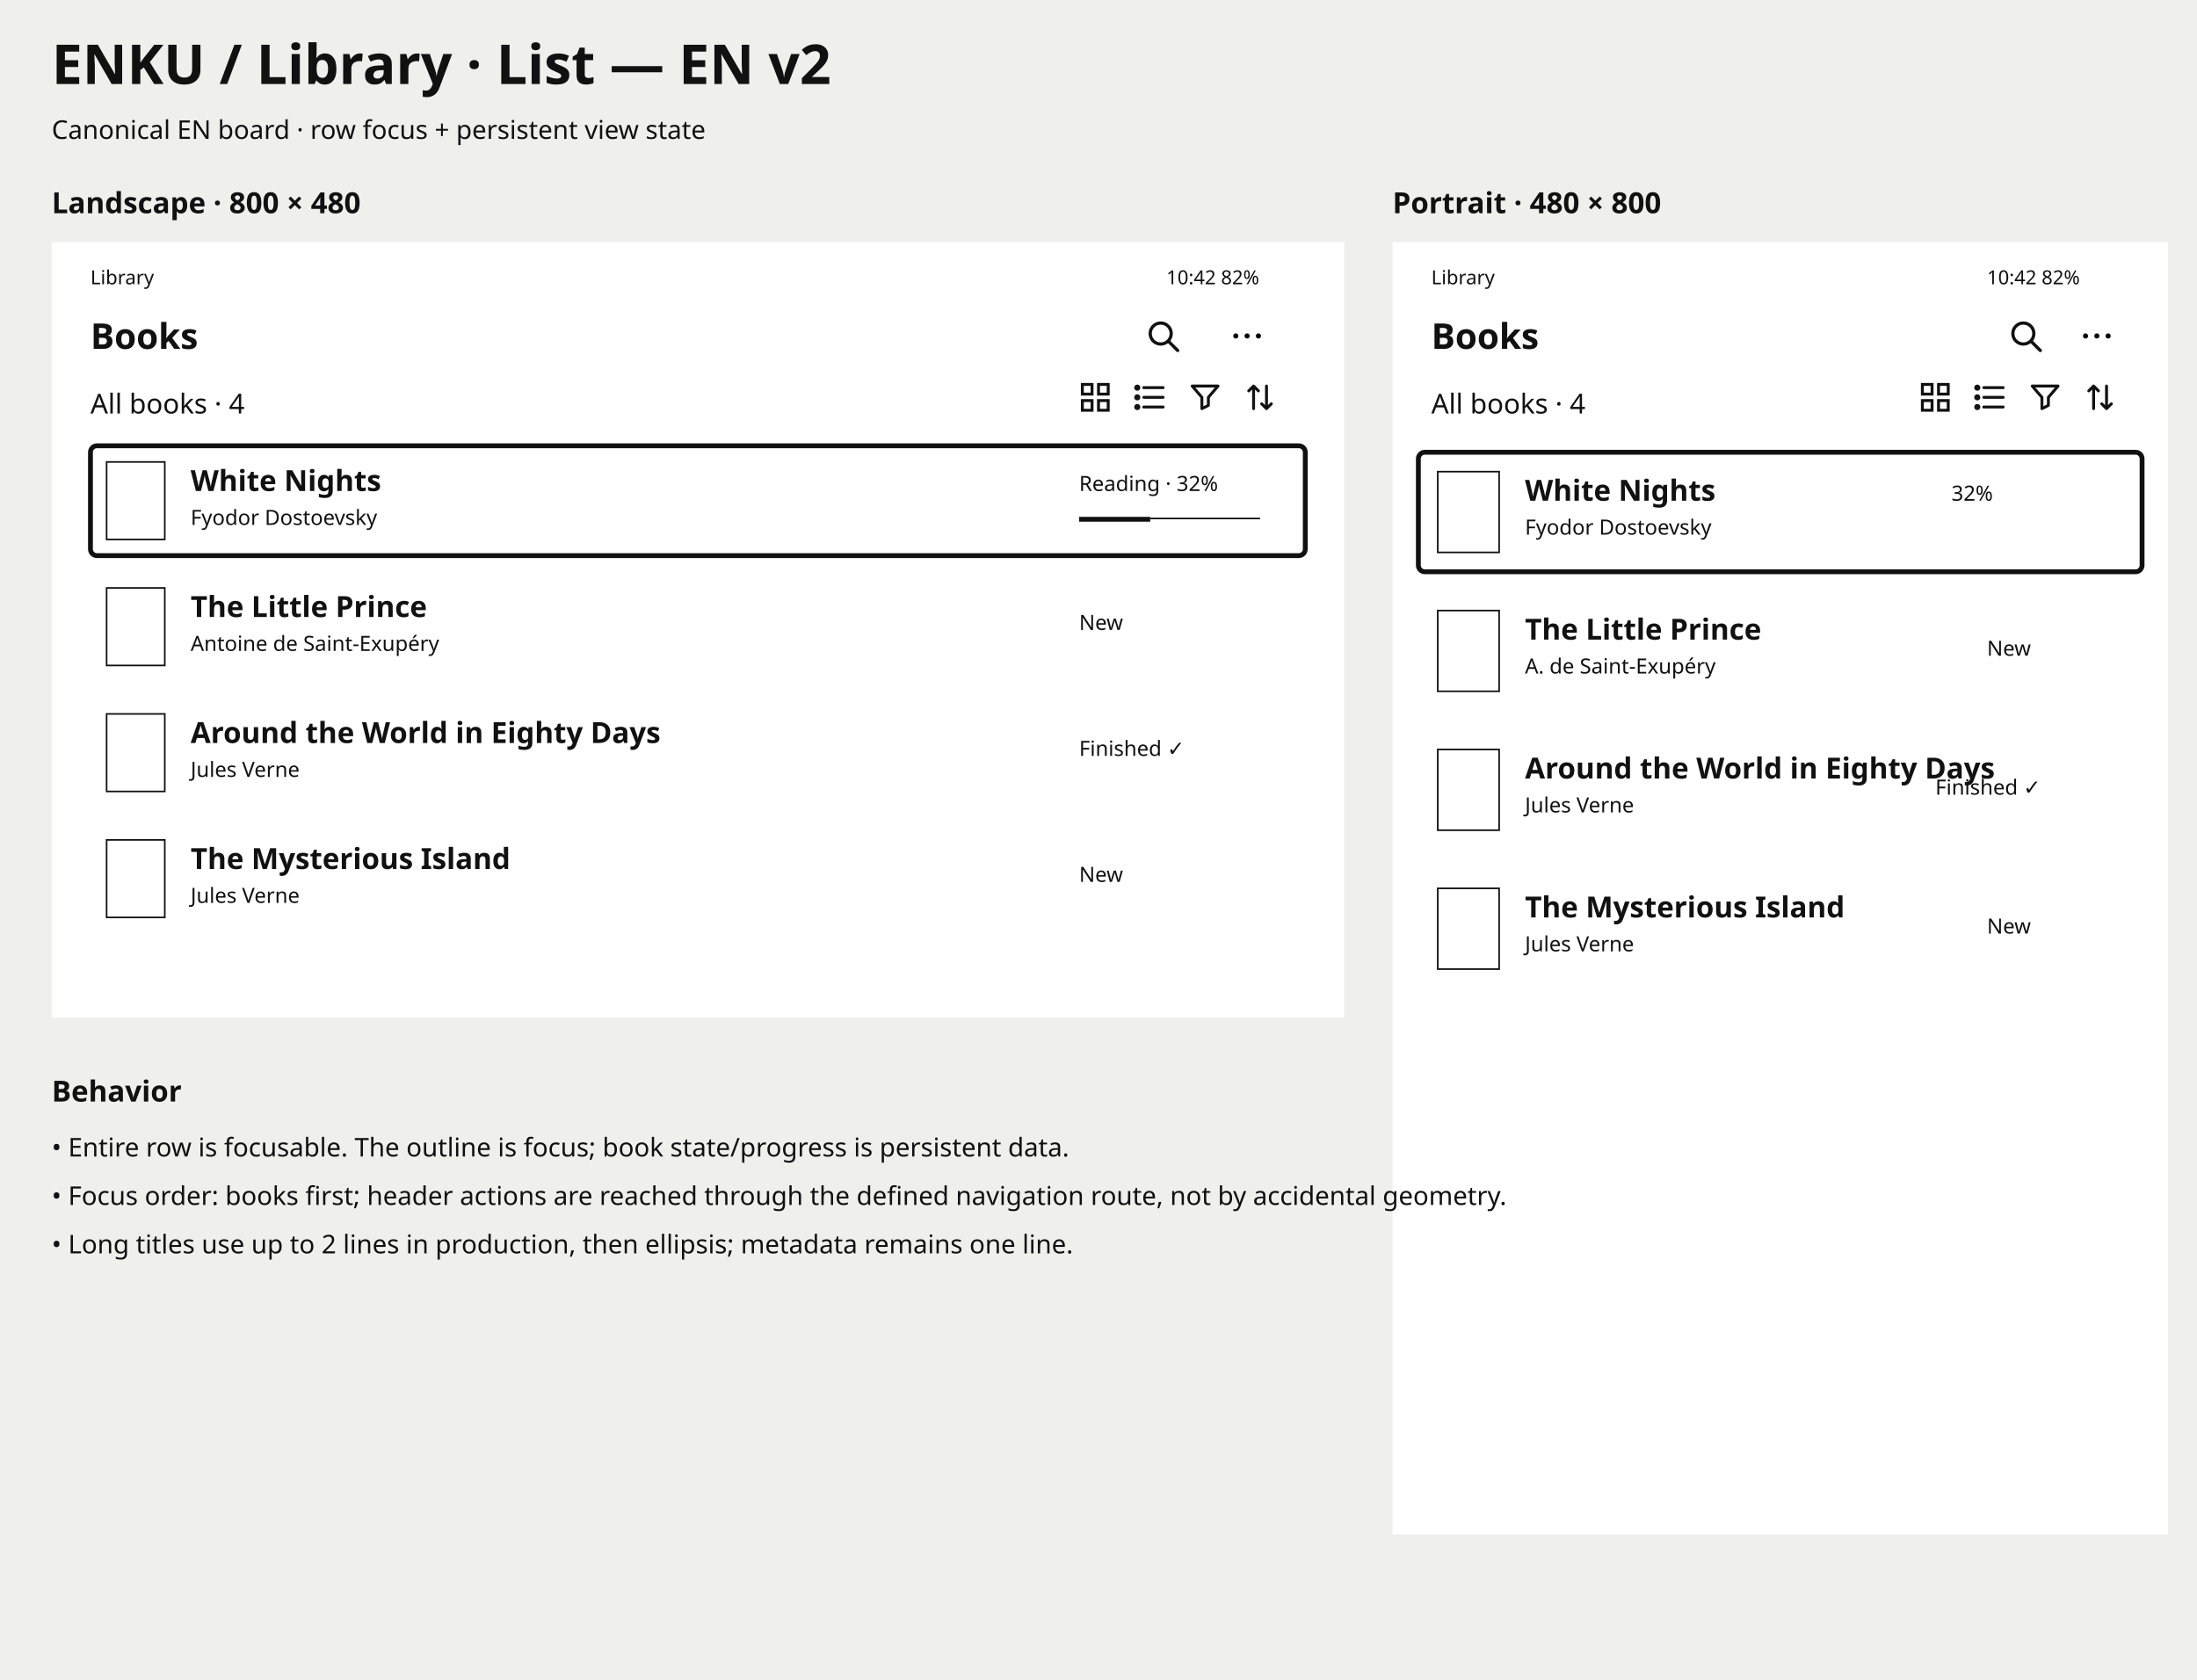
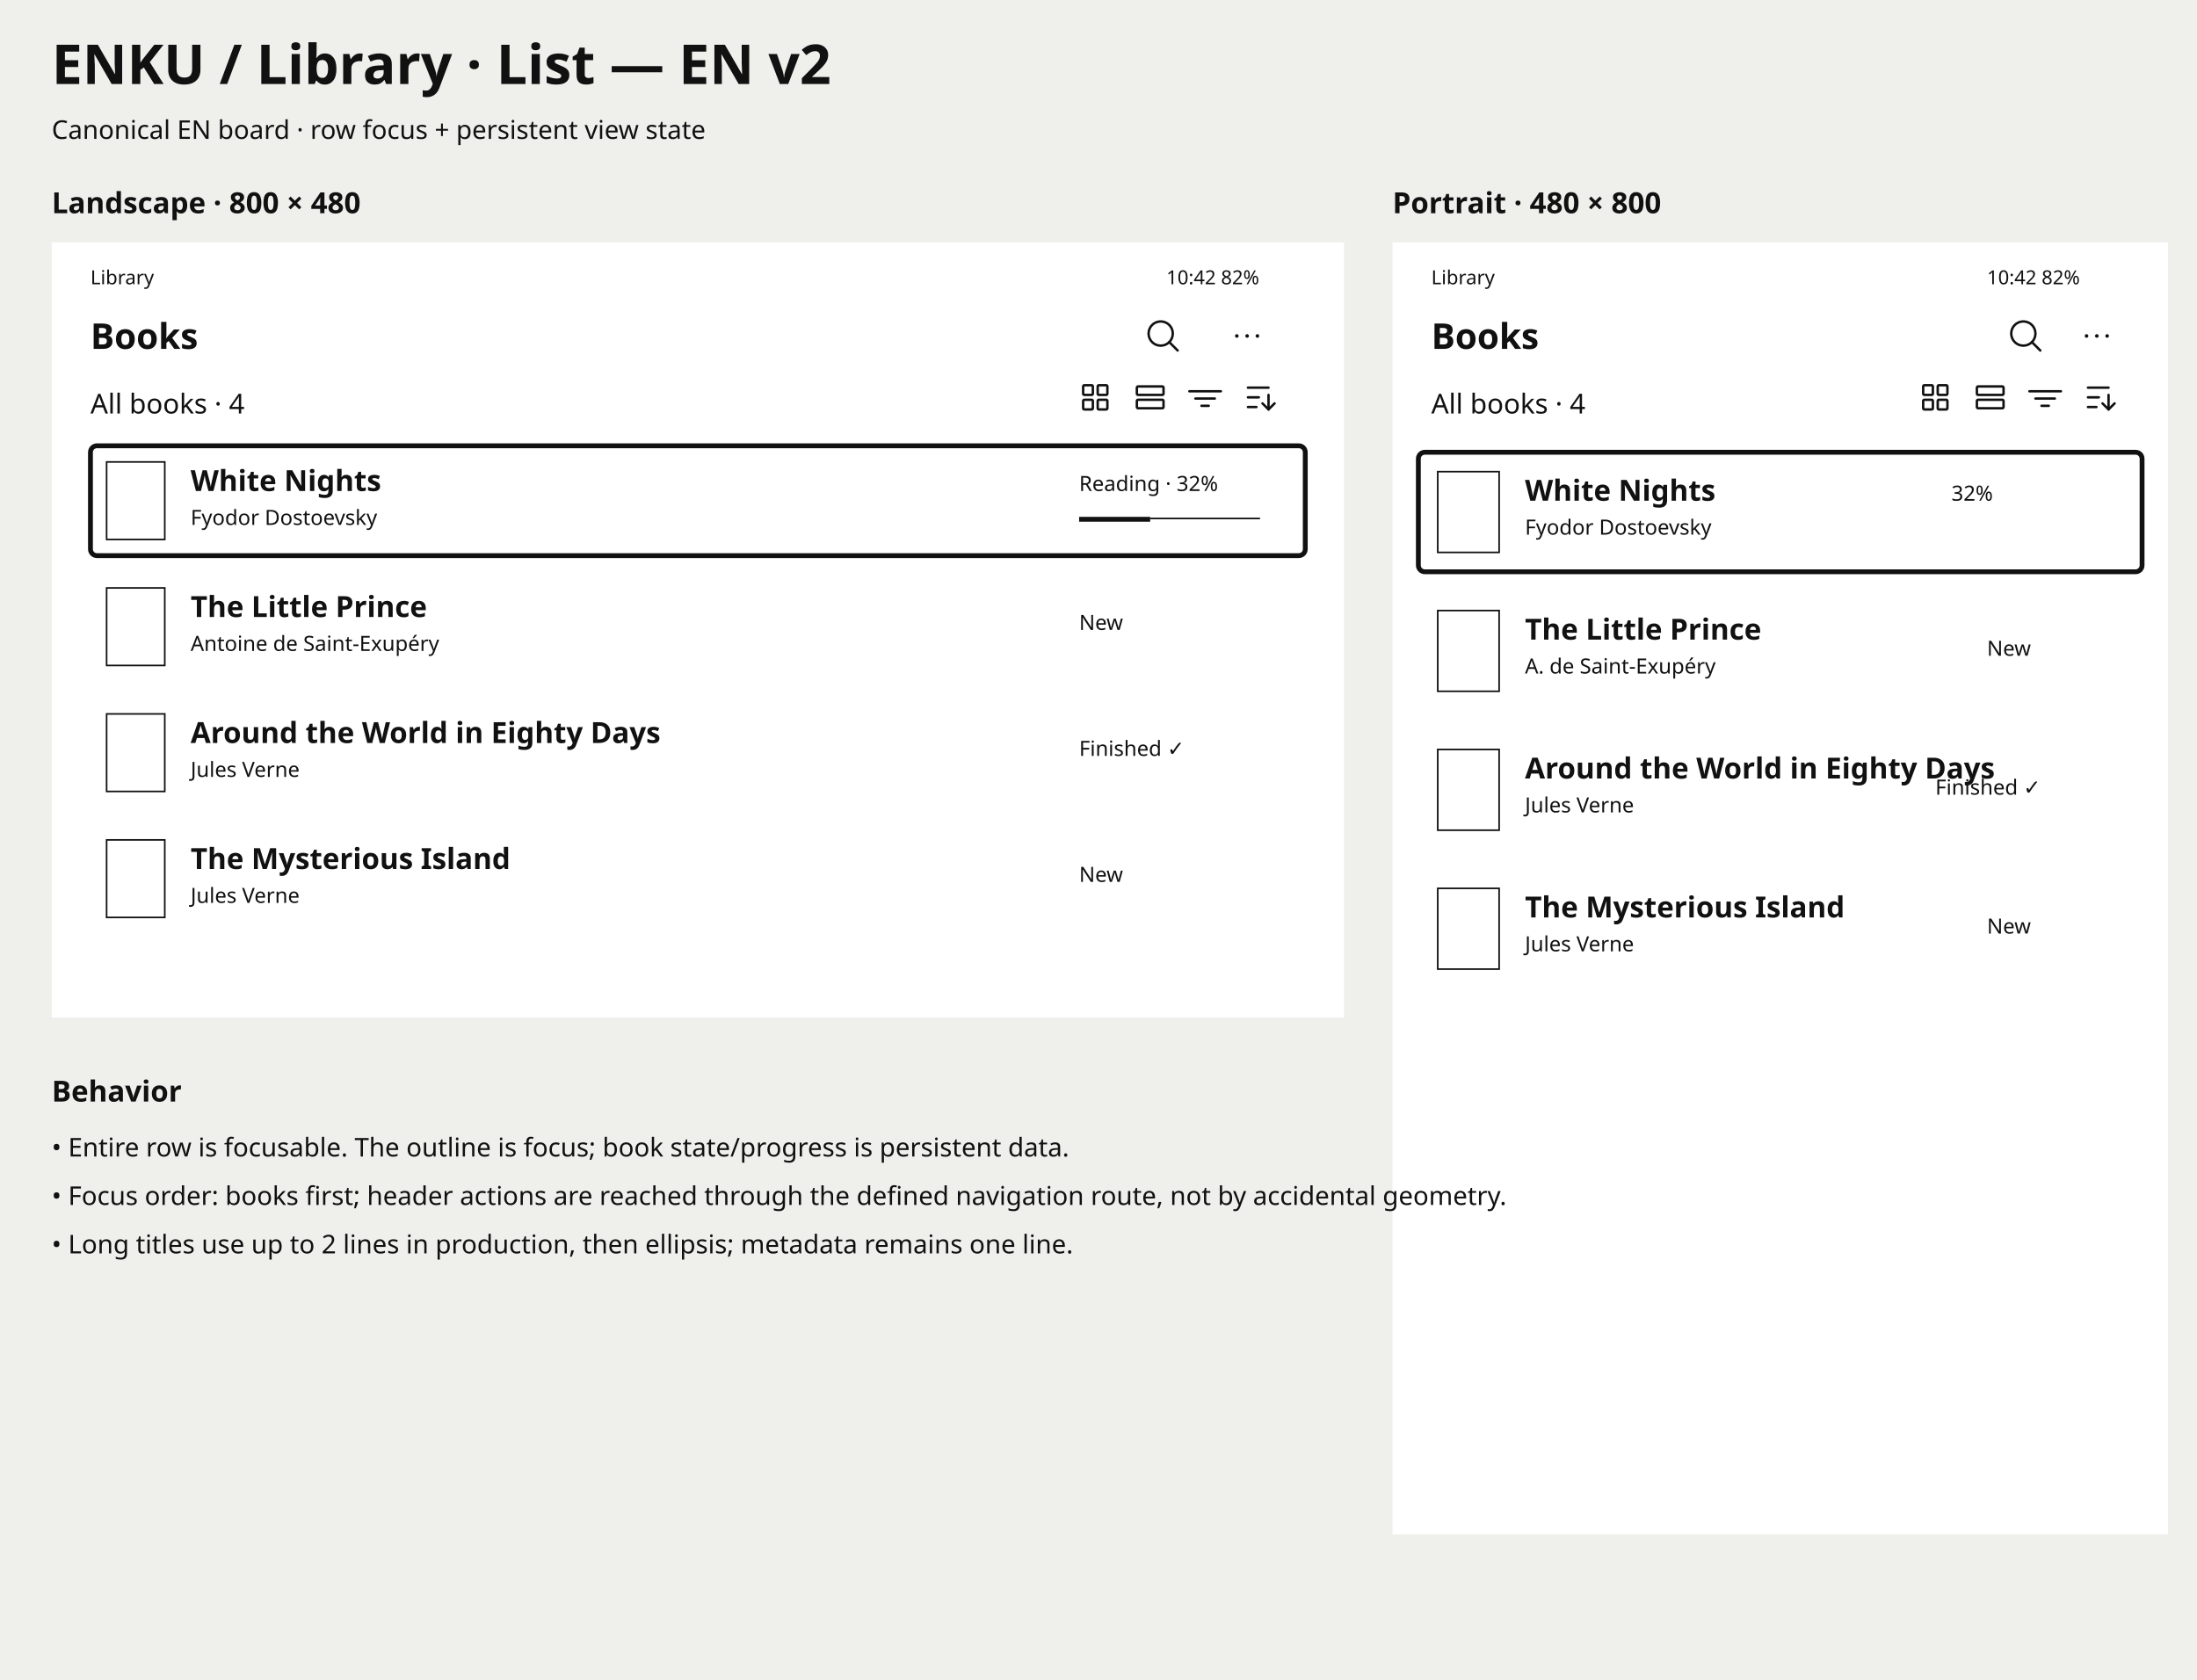
<svg xmlns="http://www.w3.org/2000/svg" width="1360" height="1040" viewBox="0 0 1360 1040">
  <style>
text{font-family:"Noto Sans",Arial,sans-serif;fill:#111}
.h1{font-size:34px;font-weight:700}.sub{font-size:16px}.label{font-size:18px;font-weight:700}
.title{font-size:22px;font-weight:700}.body{font-size:17px}.meta{font-size:13px}.small{font-size:12px}
.bg{fill:#efefec}.panel{fill:#fff}.row{fill:#fff;stroke:#111;stroke-width:1}.focus{fill:#fff;stroke:#111;stroke-width:3}
.btn{fill:#111}.btnt{fill:#fff;font-size:17px;font-weight:700}.outline{fill:#fff;stroke:#111;stroke-width:1}
.cover{fill:#fff;stroke:#111;stroke-width:1}.bar{fill:#111}.hair{stroke:#111;stroke-width:1}
</style>
  <rect class="bg" width="1360" height="1040" />
  <text class="h1" x="32" y="52">ENKU / Library · List — EN v2</text>
  <text class="sub" x="32" y="86">Canonical EN board · row focus + persistent view state</text>
  <text class="label" x="32" y="132">Landscape · 800 × 480</text>
  <text class="label" x="862" y="132">Portrait · 480 × 800</text>
  <g transform="translate(32,150)">
    <rect class="panel" width="800" height="480" />
    <text class="small" x="24" y="26">Library</text>
    <text class="small" x="690" y="26">10:42   82%</text>
    <text class="title" x="24" y="66">Books</text>
-     <g transform="translate(676,46)">
-       <circle cx="10.5" cy="10.5" r="6.5" fill="none" stroke="#111" stroke-width="2" />
-       <path d="M15.5 15.5L21 21" fill="none" stroke="#111" stroke-width="2" stroke-linecap="round" />
+     <g transform="translate(676,46) scale(0.09375)">
+       <circle cx="112" cy="112" r="80" fill="none" stroke="#111" stroke-linecap="round" stroke-linejoin="round" stroke-width="16" />
+       <line x1="168.57" y1="168.57" x2="224" y2="224" fill="none" stroke="#111" stroke-linecap="round" stroke-linejoin="round" stroke-width="16" />
    </g>
-     <g transform="translate(728,46)">
-       <circle cx="5" cy="12" r="1.6" />
-       <circle cx="12" cy="12" r="1.6" />
-       <circle cx="19" cy="12" r="1.6" />
+     <g transform="translate(728,46) scale(0.09375)">
+       <circle cx="128" cy="128" r="12" fill="#111" />
+       <circle cx="196" cy="128" r="12" fill="#111" />
+       <circle cx="60" cy="128" r="12" fill="#111" />
    </g>
    <text class="body" x="24" y="106">All books · 4</text>
-     <g transform="translate(634,84)" fill="none" stroke="#111" stroke-width="1.8">
-       <rect x="4" y="4" width="6" height="6" />
-       <rect x="14" y="4" width="6" height="6" />
-       <rect x="4" y="14" width="6" height="6" />
-       <rect x="14" y="14" width="6" height="6" />
+     <g transform="translate(634,84) scale(0.09375)">
+       <rect x="48" y="48" width="64" height="64" rx="8" fill="none" stroke="#111" stroke-linecap="round" stroke-linejoin="round" stroke-width="16" />
+       <rect x="144" y="48" width="64" height="64" rx="8" fill="none" stroke="#111" stroke-linecap="round" stroke-linejoin="round" stroke-width="16" />
+       <rect x="48" y="144" width="64" height="64" rx="8" fill="none" stroke="#111" stroke-linecap="round" stroke-linejoin="round" stroke-width="16" />
+       <rect x="144" y="144" width="64" height="64" rx="8" fill="none" stroke="#111" stroke-linecap="round" stroke-linejoin="round" stroke-width="16" />
    </g>
-     <g transform="translate(668,84)" fill="none" stroke="#111" stroke-width="1.8" stroke-linecap="round">
-       <path d="M8 6h12M8 12h12M8 18h12" />
-       <circle cx="4" cy="6" r="1" />
-       <circle cx="4" cy="12" r="1" />
-       <circle cx="4" cy="18" r="1" />
+     <g transform="translate(668,84) scale(0.09375)">
+       <rect x="40" y="144" width="176" height="56" rx="8" fill="none" stroke="#111" stroke-linecap="round" stroke-linejoin="round" stroke-width="16" />
+       <rect x="40" y="56" width="176" height="56" rx="8" fill="none" stroke="#111" stroke-linecap="round" stroke-linejoin="round" stroke-width="16" />
    </g>
-     <g transform="translate(702,84)">
-       <path d="M4 5h16l-6 7v5l-4 2v-7z" fill="none" stroke="#111" stroke-width="1.8" stroke-linejoin="round" />
+     <g transform="translate(702,84) scale(0.09375)">
+       <line x1="64" y1="136" x2="192" y2="136" stroke="#111" stroke-linecap="round" stroke-linejoin="round" stroke-width="16" />
+       <line x1="24" y1="88" x2="232" y2="88" stroke="#111" stroke-linecap="round" stroke-linejoin="round" stroke-width="16" />
+       <line x1="104" y1="184" x2="152" y2="184" stroke="#111" stroke-linecap="round" stroke-linejoin="round" stroke-width="16" />
    </g>
-     <g transform="translate(736,84)" fill="none" stroke="#111" stroke-width="1.8" stroke-linecap="round" stroke-linejoin="round">
-       <path d="M8 5v14M5 8l3-3 3 3M16 19V5M13 16l3 3 3-3" />
+     <g transform="translate(736,84) scale(0.09375)">
+       <line x1="48" y1="128" x2="120" y2="128" stroke="#111" stroke-linecap="round" stroke-linejoin="round" stroke-width="16" />
+       <line x1="48" y1="64" x2="184" y2="64" stroke="#111" stroke-linecap="round" stroke-linejoin="round" stroke-width="16" />
+       <line x1="48" y1="192" x2="104" y2="192" stroke="#111" stroke-linecap="round" stroke-linejoin="round" stroke-width="16" />
+       <polyline points="144 168 184 208 224 168" fill="none" stroke="#111" stroke-linecap="round" stroke-linejoin="round" stroke-width="16" />
+       <line x1="184" y1="208" x2="184" y2="112" fill="none" stroke="#111" stroke-linecap="round" stroke-linejoin="round" stroke-width="16" />
    </g>
    <g transform="translate(24,126)">
      <rect class="focus" width="752" height="68" rx="4" />
      <rect class="cover" x="10" y="10" width="36" height="48" />
      <text class="label" x="62" y="28">White Nights</text>
      <text class="meta" x="62" y="49">Fyodor Dostoevsky</text>
      <text class="meta" x="612" y="28">Reading · 32%</text>
      <rect class="bar" x="612" y="44" width="44" height="3" />
      <line class="hair" x1="656" y1="45" x2="724" y2="45" />
      <g transform="translate(0,78)">
        <rect class="cover" x="10" y="10" width="36" height="48" />
        <text class="label" x="62" y="28">The Little Prince</text>
        <text class="meta" x="62" y="49">Antoine de Saint-Exupéry</text>
        <text class="meta" x="612" y="36">New</text>
      </g>
      <g transform="translate(0,156)">
        <rect class="cover" x="10" y="10" width="36" height="48" />
        <text class="label" x="62" y="28">Around the World in Eighty Days</text>
        <text class="meta" x="62" y="49">Jules Verne</text>
        <text class="meta" x="612" y="36">Finished ✓</text>
      </g>
      <g transform="translate(0,234)">
        <rect class="cover" x="10" y="10" width="36" height="48" />
        <text class="label" x="62" y="28">The Mysterious Island</text>
        <text class="meta" x="62" y="49">Jules Verne</text>
        <text class="meta" x="612" y="36">New</text>
      </g>
    </g>
  </g>
  <g transform="translate(862,150)">
    <rect class="panel" width="480" height="800" />
    <text class="small" x="24" y="26">Library</text>
    <text class="small" x="368" y="26">10:42  82%</text>
    <text class="title" x="24" y="66">Books</text>
-     <g transform="translate(380,46)">
-       <circle cx="10.5" cy="10.5" r="6.5" fill="none" stroke="#111" stroke-width="2" />
-       <path d="M15.5 15.5L21 21" fill="none" stroke="#111" stroke-width="2" stroke-linecap="round" />
+     <g transform="translate(380,46) scale(0.09375)">
+       <circle cx="112" cy="112" r="80" fill="none" stroke="#111" stroke-linecap="round" stroke-linejoin="round" stroke-width="16" />
+       <line x1="168.57" y1="168.57" x2="224" y2="224" fill="none" stroke="#111" stroke-linecap="round" stroke-linejoin="round" stroke-width="16" />
    </g>
-     <g transform="translate(424,46)">
-       <circle cx="5" cy="12" r="1.6" />
-       <circle cx="12" cy="12" r="1.6" />
-       <circle cx="19" cy="12" r="1.6" />
+     <g transform="translate(424,46) scale(0.09375)">
+       <circle cx="128" cy="128" r="12" fill="#111" />
+       <circle cx="196" cy="128" r="12" fill="#111" />
+       <circle cx="60" cy="128" r="12" fill="#111" />
    </g>
    <text class="body" x="24" y="106">All books · 4</text>
-     <g transform="translate(324,84)" fill="none" stroke="#111" stroke-width="1.8">
-       <rect x="4" y="4" width="6" height="6" />
-       <rect x="14" y="4" width="6" height="6" />
-       <rect x="4" y="14" width="6" height="6" />
-       <rect x="14" y="14" width="6" height="6" />
+     <g transform="translate(324,84) scale(0.09375)">
+       <rect x="48" y="48" width="64" height="64" rx="8" fill="none" stroke="#111" stroke-linecap="round" stroke-linejoin="round" stroke-width="16" />
+       <rect x="144" y="48" width="64" height="64" rx="8" fill="none" stroke="#111" stroke-linecap="round" stroke-linejoin="round" stroke-width="16" />
+       <rect x="48" y="144" width="64" height="64" rx="8" fill="none" stroke="#111" stroke-linecap="round" stroke-linejoin="round" stroke-width="16" />
+       <rect x="144" y="144" width="64" height="64" rx="8" fill="none" stroke="#111" stroke-linecap="round" stroke-linejoin="round" stroke-width="16" />
    </g>
-     <g transform="translate(358,84)" fill="none" stroke="#111" stroke-width="1.8" stroke-linecap="round">
-       <path d="M8 6h12M8 12h12M8 18h12" />
-       <circle cx="4" cy="6" r="1" />
-       <circle cx="4" cy="12" r="1" />
-       <circle cx="4" cy="18" r="1" />
+     <g transform="translate(358,84) scale(0.09375)">
+       <rect x="40" y="144" width="176" height="56" rx="8" fill="none" stroke="#111" stroke-linecap="round" stroke-linejoin="round" stroke-width="16" />
+       <rect x="40" y="56" width="176" height="56" rx="8" fill="none" stroke="#111" stroke-linecap="round" stroke-linejoin="round" stroke-width="16" />
    </g>
-     <g transform="translate(392,84)">
-       <path d="M4 5h16l-6 7v5l-4 2v-7z" fill="none" stroke="#111" stroke-width="1.8" stroke-linejoin="round" />
+     <g transform="translate(392,84) scale(0.09375)">
+       <line x1="64" y1="136" x2="192" y2="136" stroke="#111" stroke-linecap="round" stroke-linejoin="round" stroke-width="16" />
+       <line x1="24" y1="88" x2="232" y2="88" stroke="#111" stroke-linecap="round" stroke-linejoin="round" stroke-width="16" />
+       <line x1="104" y1="184" x2="152" y2="184" stroke="#111" stroke-linecap="round" stroke-linejoin="round" stroke-width="16" />
    </g>
-     <g transform="translate(426,84)" fill="none" stroke="#111" stroke-width="1.8" stroke-linecap="round" stroke-linejoin="round">
-       <path d="M8 5v14M5 8l3-3 3 3M16 19V5M13 16l3 3 3-3" />
+     <g transform="translate(426,84) scale(0.09375)">
+       <line x1="48" y1="128" x2="120" y2="128" stroke="#111" stroke-linecap="round" stroke-linejoin="round" stroke-width="16" />
+       <line x1="48" y1="64" x2="184" y2="64" stroke="#111" stroke-linecap="round" stroke-linejoin="round" stroke-width="16" />
+       <line x1="48" y1="192" x2="104" y2="192" stroke="#111" stroke-linecap="round" stroke-linejoin="round" stroke-width="16" />
+       <polyline points="144 168 184 208 224 168" fill="none" stroke="#111" stroke-linecap="round" stroke-linejoin="round" stroke-width="16" />
+       <line x1="184" y1="208" x2="184" y2="112" fill="none" stroke="#111" stroke-linecap="round" stroke-linejoin="round" stroke-width="16" />
    </g>
    <g transform="translate(16,130)">
      <rect class="focus" width="448" height="74" rx="4" />
      <rect class="cover" x="12" y="12" width="38" height="50" />
      <text class="label" x="66" y="30">White Nights</text>
      <text class="meta" x="66" y="51">Fyodor Dostoevsky</text>
      <text class="meta" x="330" y="30">32%</text>
      <g transform="translate(0,86)">
        <rect class="cover" x="12" y="12" width="38" height="50" />
        <text class="label" x="66" y="30">The Little Prince</text>
        <text class="meta" x="66" y="51">A. de Saint-Exupéry</text>
        <text class="meta" x="352" y="40">New</text>
      </g>
      <g transform="translate(0,172)">
        <rect class="cover" x="12" y="12" width="38" height="50" />
        <text class="label" x="66" y="30">Around the World in Eighty Days</text>
        <text class="meta" x="66" y="51">Jules Verne</text>
        <text class="meta" x="320" y="40">Finished ✓</text>
      </g>
      <g transform="translate(0,258)">
        <rect class="cover" x="12" y="12" width="38" height="50" />
        <text class="label" x="66" y="30">The Mysterious Island</text>
        <text class="meta" x="66" y="51">Jules Verne</text>
        <text class="meta" x="352" y="40">New</text>
      </g>
    </g>
  </g>
  <text class="label" x="32" y="682">Behavior</text>
  <text class="sub" x="32" y="716">• Entire row is focusable. The outline is focus; book state/progress is persistent data.</text>
  <text class="sub" x="32" y="746">• Focus order: books first; header actions are reached through the defined navigation route, not by accidental geometry.</text>
  <text class="sub" x="32" y="776">• Long titles use up to 2 lines in production, then ellipsis; metadata remains one line.</text>
</svg>
